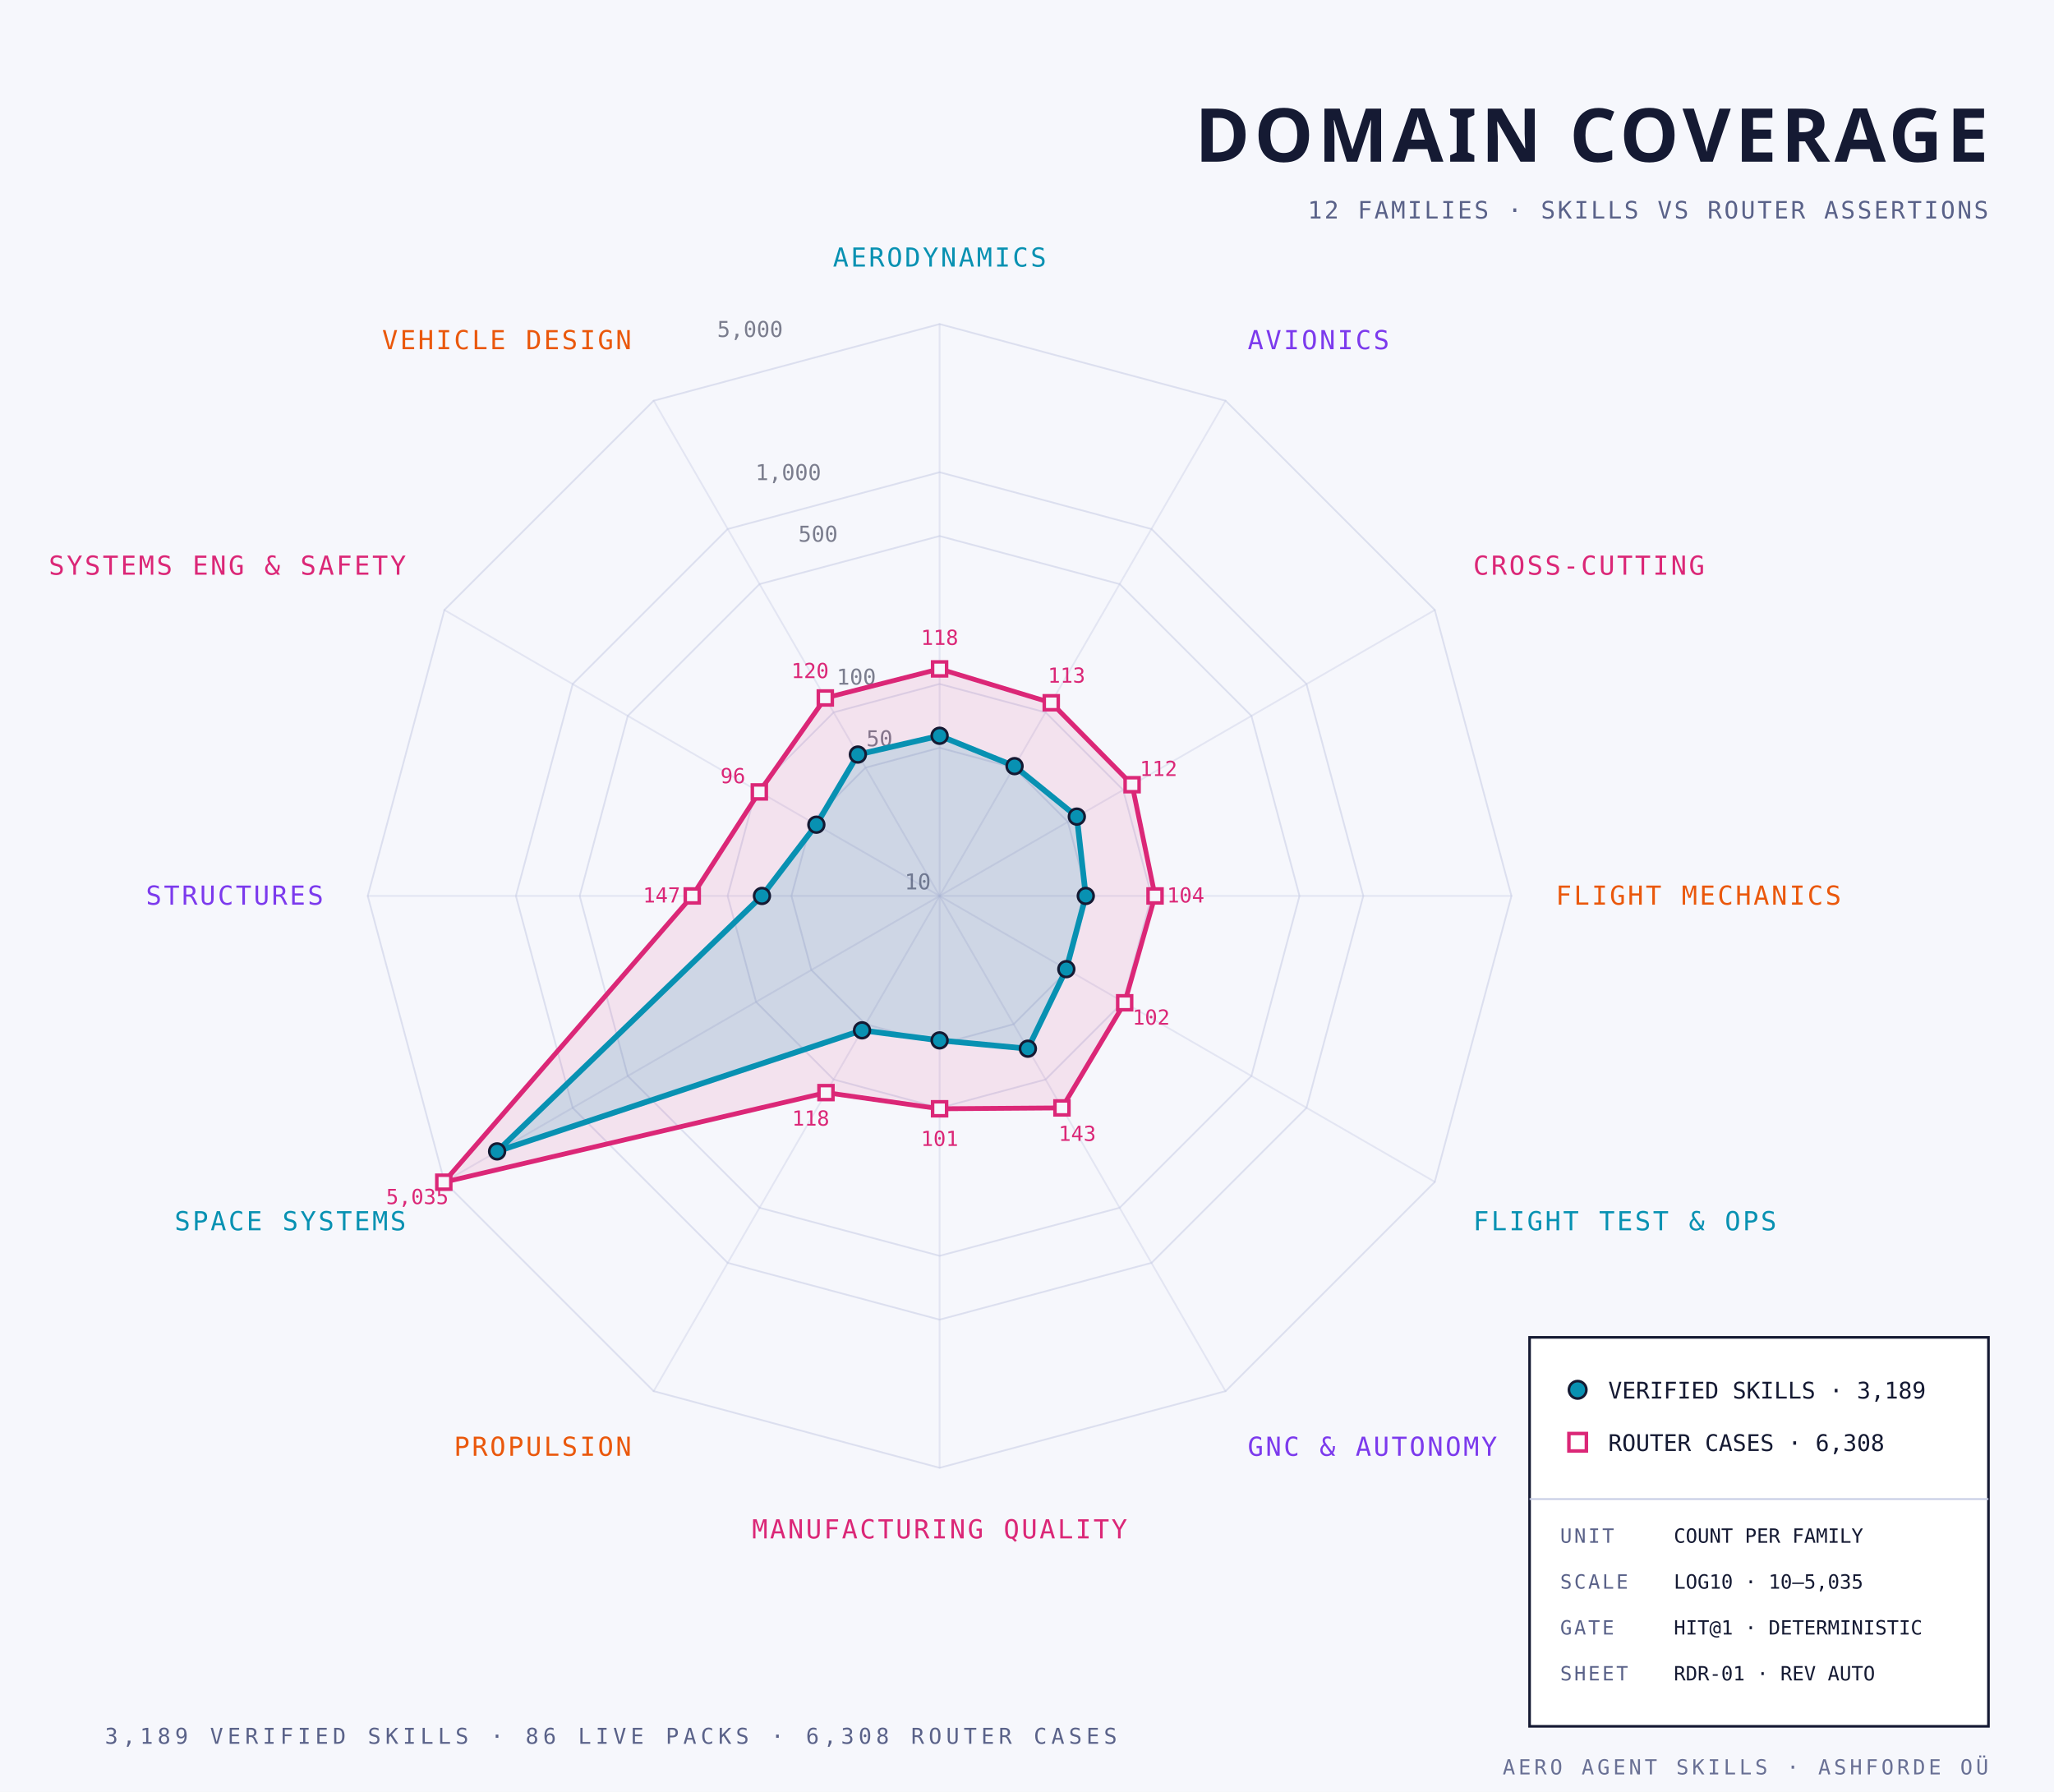
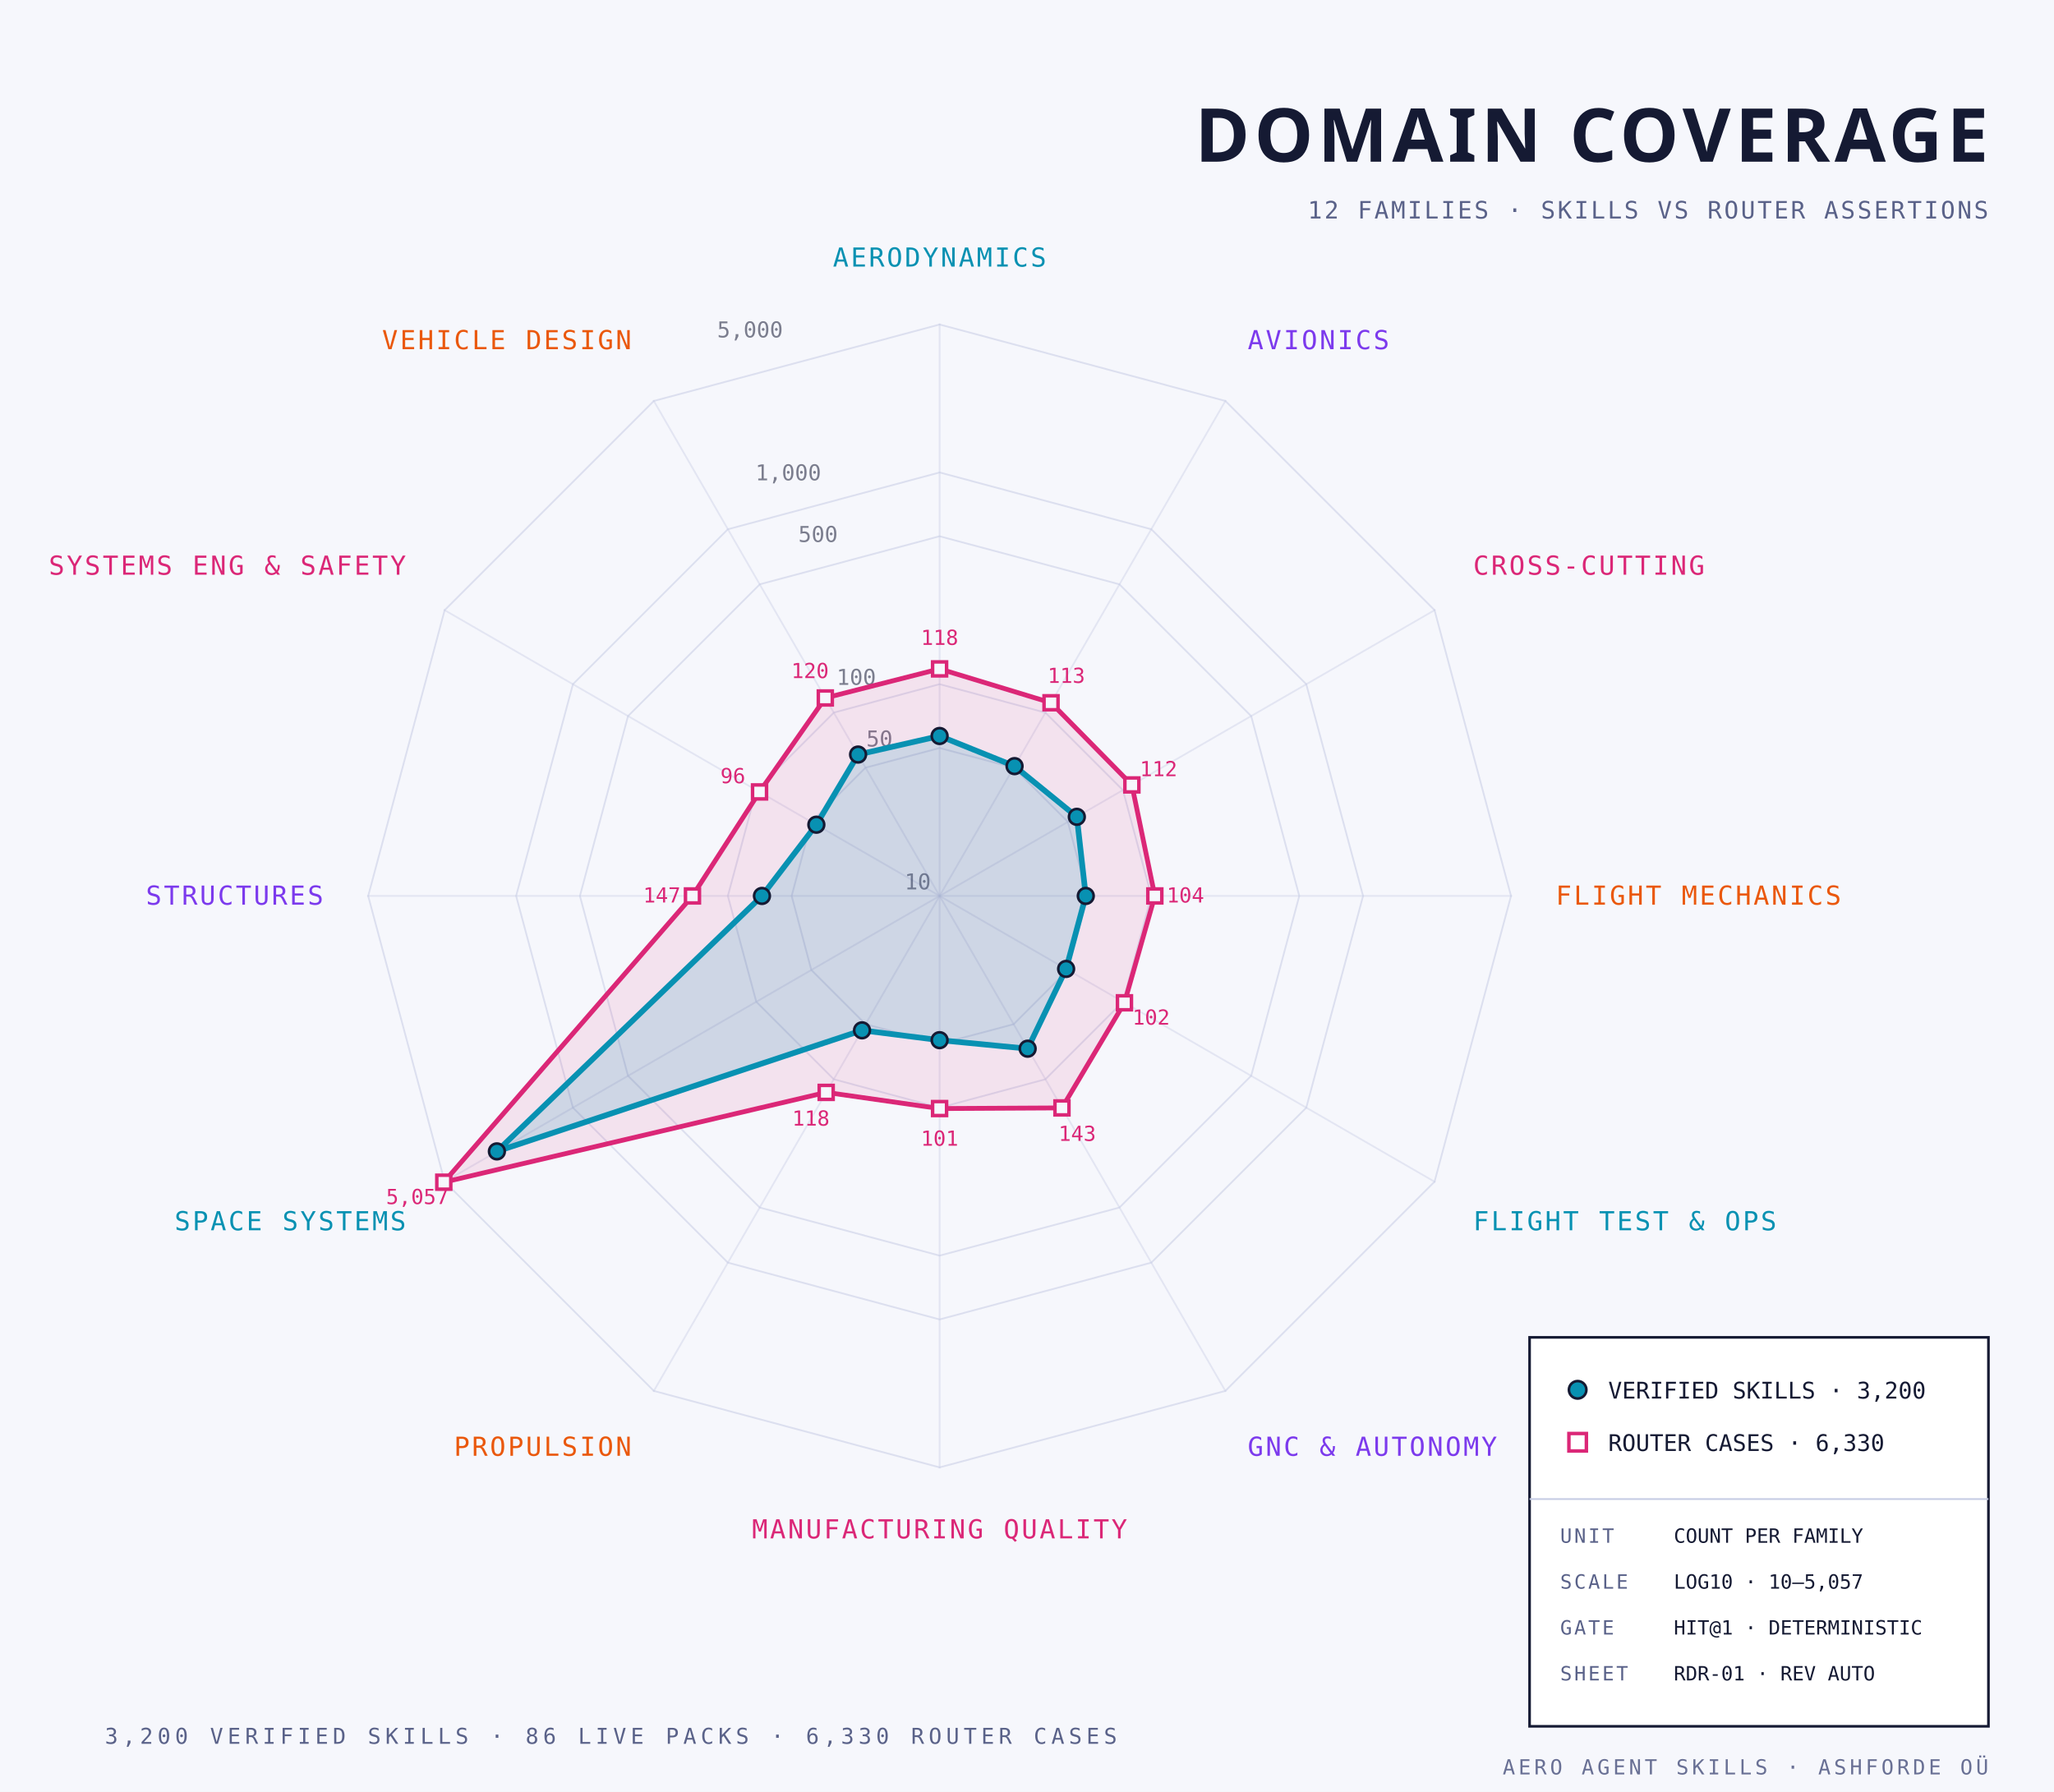
<svg xmlns="http://www.w3.org/2000/svg" width="940" height="820" viewBox="0 0 940 820">
  <style>
    .mono { font-family: "JetBrains Mono", "IBM Plex Mono", "Menlo", monospace; }
    .cond { font-family: "Barlow Condensed", "DIN Condensed", "Arial Narrow", sans-serif; font-weight: 700; text-transform: uppercase; }
    .serif { font-family: "Instrument Serif", Georgia, serif; font-style: italic; }
  </style>
  <rect width="940" height="820" fill="#f6f7fc" />
  <polygon points="430.0,410.0 430.0,410.0 430.0,410.0 430.0,410.0 430.0,410.0 430.0,410.0 430.0,410.0 430.0,410.0 430.0,410.0 430.0,410.0 430.0,410.0 430.0,410.0" fill="none" stroke="#c6cce4" stroke-width="0.8" stroke-opacity="0.55" />
-   <polygon points="430.0,342.2 463.9,351.3 488.7,376.1 497.8,410.0 488.7,443.9 463.9,468.7 430.0,477.8 396.1,468.7 371.3,443.9 362.2,410.0 371.3,376.1 396.1,351.3" fill="none" stroke="#c6cce4" stroke-width="0.8" stroke-opacity="0.55" />
-   <polygon points="430.0,313.0 478.5,326.0 514.0,361.5 527.0,410.0 514.0,458.5 478.5,494.0 430.0,507.0 381.5,494.0 346.0,458.5 333.0,410.0 346.0,361.5 381.5,326.0" fill="none" stroke="#c6cce4" stroke-width="0.8" stroke-opacity="0.55" />
-   <polygon points="430.0,245.3 512.4,267.3 572.7,327.6 594.7,410.0 572.7,492.4 512.4,552.7 430.0,574.7 347.6,552.7 287.3,492.4 265.3,410.0 287.3,327.6 347.6,267.3" fill="none" stroke="#c6cce4" stroke-width="0.8" stroke-opacity="0.55" />
-   <polygon points="430.0,216.1 527.0,242.1 597.9,313.0 623.9,410.0 597.9,507.0 527.0,577.9 430.0,603.9 333.0,577.9 262.1,507.0 236.1,410.0 262.1,313.0 333.0,242.1" fill="none" stroke="#c6cce4" stroke-width="0.8" stroke-opacity="0.55" />
-   <polygon points="430.0,148.3 560.9,183.4 656.6,279.1 691.7,410.0 656.6,540.9 560.9,636.6 430.0,671.7 299.1,636.6 203.4,540.9 168.3,410.0 203.4,279.1 299.1,183.4" fill="none" stroke="#c6cce4" stroke-width="0.8" stroke-opacity="0.55" />
+   <polygon points="430.0,342.3 463.9,351.3 488.7,376.1 497.7,410.0 488.7,443.9 463.9,468.7 430.0,477.7 396.1,468.7 371.3,443.9 362.3,410.0 371.3,376.1 396.1,351.3" fill="none" stroke="#c6cce4" stroke-width="0.8" stroke-opacity="0.55" />
+   <polygon points="430.0,313.1 478.4,326.1 513.9,361.6 526.9,410.0 513.9,458.4 478.4,493.9 430.0,506.9 381.6,493.9 346.1,458.4 333.1,410.0 346.1,361.6 381.6,326.1" fill="none" stroke="#c6cce4" stroke-width="0.8" stroke-opacity="0.55" />
+   <polygon points="430.0,245.4 512.3,267.4 572.6,327.7 594.6,410.0 572.6,492.3 512.3,552.6 430.0,574.6 347.7,552.6 287.4,492.3 265.4,410.0 287.4,327.7 347.7,267.4" fill="none" stroke="#c6cce4" stroke-width="0.8" stroke-opacity="0.55" />
+   <polygon points="430.0,216.2 526.9,242.2 597.8,313.1 623.8,410.0 597.8,506.9 526.9,577.8 430.0,603.8 333.1,577.8 262.2,506.9 236.2,410.0 262.2,313.1 333.1,242.2" fill="none" stroke="#c6cce4" stroke-width="0.8" stroke-opacity="0.55" />
+   <polygon points="430.0,148.5 560.8,183.5 656.5,279.2 691.5,410.0 656.5,540.8 560.8,636.5 430.0,671.5 299.2,636.5 203.5,540.8 168.5,410.0 203.5,279.2 299.2,183.5" fill="none" stroke="#c6cce4" stroke-width="0.8" stroke-opacity="0.55" />
  <line x1="430" y1="410" x2="430.0" y2="148.0" stroke="#c6cce4" stroke-width="0.8" stroke-opacity="0.4" />
  <line x1="430" y1="410" x2="561.0" y2="183.1" stroke="#c6cce4" stroke-width="0.8" stroke-opacity="0.4" />
  <line x1="430" y1="410" x2="656.9" y2="279.0" stroke="#c6cce4" stroke-width="0.8" stroke-opacity="0.4" />
  <line x1="430" y1="410" x2="692.0" y2="410.0" stroke="#c6cce4" stroke-width="0.8" stroke-opacity="0.4" />
  <line x1="430" y1="410" x2="656.9" y2="541.0" stroke="#c6cce4" stroke-width="0.8" stroke-opacity="0.4" />
  <line x1="430" y1="410" x2="561.0" y2="636.9" stroke="#c6cce4" stroke-width="0.8" stroke-opacity="0.4" />
  <line x1="430" y1="410" x2="430.0" y2="672.0" stroke="#c6cce4" stroke-width="0.8" stroke-opacity="0.4" />
  <line x1="430" y1="410" x2="299.0" y2="636.9" stroke="#c6cce4" stroke-width="0.8" stroke-opacity="0.4" />
  <line x1="430" y1="410" x2="203.1" y2="541.0" stroke="#c6cce4" stroke-width="0.8" stroke-opacity="0.4" />
  <line x1="430" y1="410" x2="168.0" y2="410.0" stroke="#c6cce4" stroke-width="0.8" stroke-opacity="0.4" />
  <line x1="430" y1="410" x2="203.1" y2="279.0" stroke="#c6cce4" stroke-width="0.8" stroke-opacity="0.4" />
  <line x1="430" y1="410" x2="299.0" y2="183.1" stroke="#c6cce4" stroke-width="0.8" stroke-opacity="0.4" />
  <text class="mono" x="426.0" y="407.0" text-anchor="end" font-size="10" fill="#151a33" opacity="0.55">10</text>
-   <text class="mono" x="408.5" y="341.5" text-anchor="end" font-size="10" fill="#151a33" opacity="0.55">50</text>
-   <text class="mono" x="400.9" y="313.3" text-anchor="end" font-size="10" fill="#151a33" opacity="0.55">100</text>
-   <text class="mono" x="383.4" y="247.9" text-anchor="end" font-size="10" fill="#151a33" opacity="0.55">500</text>
-   <text class="mono" x="375.8" y="219.7" text-anchor="end" font-size="10" fill="#151a33" opacity="0.55">1,000</text>
-   <text class="mono" x="358.3" y="154.2" text-anchor="end" font-size="10" fill="#151a33" opacity="0.55">5,000</text>
+   <text class="mono" x="408.5" y="341.6" text-anchor="end" font-size="10" fill="#151a33" opacity="0.55">50</text>
+   <text class="mono" x="400.9" y="313.4" text-anchor="end" font-size="10" fill="#151a33" opacity="0.55">100</text>
+   <text class="mono" x="383.4" y="248.0" text-anchor="end" font-size="10" fill="#151a33" opacity="0.55">500</text>
+   <text class="mono" x="375.8" y="219.8" text-anchor="end" font-size="10" fill="#151a33" opacity="0.55">1,000</text>
+   <text class="mono" x="358.3" y="154.4" text-anchor="end" font-size="10" fill="#151a33" opacity="0.55">5,000</text>
  <text class="mono" x="430.0" y="122.0" text-anchor="middle" font-size="12" fill="#0891b2" letter-spacing="1">AERODYNAMICS</text>
  <text class="mono" x="571.0" y="159.8" text-anchor="start" font-size="12" fill="#7c3aed" letter-spacing="1">AVIONICS</text>
  <text class="mono" x="674.2" y="263.0" text-anchor="start" font-size="12" fill="#db2777" letter-spacing="1">CROSS-CUTTING</text>
  <text class="mono" x="712.0" y="414.0" text-anchor="start" font-size="12" fill="#ea580c" letter-spacing="1">FLIGHT MECHANICS</text>
  <text class="mono" x="674.2" y="563.0" text-anchor="start" font-size="12" fill="#0891b2" letter-spacing="1">FLIGHT TEST &amp; OPS</text>
  <text class="mono" x="571.0" y="666.2" text-anchor="start" font-size="12" fill="#7c3aed" letter-spacing="1">GNC &amp; AUTONOMY</text>
  <text class="mono" x="430.0" y="704.0" text-anchor="middle" font-size="12" fill="#db2777" letter-spacing="1">MANUFACTURING QUALITY</text>
  <text class="mono" x="289.0" y="666.2" text-anchor="end" font-size="12" fill="#ea580c" letter-spacing="1">PROPULSION</text>
  <text class="mono" x="185.8" y="563.0" text-anchor="end" font-size="12" fill="#0891b2" letter-spacing="1">SPACE SYSTEMS</text>
  <text class="mono" x="148.0" y="414.0" text-anchor="end" font-size="12" fill="#7c3aed" letter-spacing="1">STRUCTURES</text>
  <text class="mono" x="185.8" y="263.0" text-anchor="end" font-size="12" fill="#db2777" letter-spacing="1">SYSTEMS ENG &amp; SAFETY</text>
  <text class="mono" x="289.0" y="159.8" text-anchor="end" font-size="12" fill="#ea580c" letter-spacing="1">VEHICLE DESIGN</text>
-   <polygon points="430.0,306.1 481.1,321.6 518.1,359.1 528.6,410.0 514.7,458.9 486.0,507.0 430.0,507.4 378.0,500.0 203.1,541.0 316.8,410.0 347.5,362.4 377.7,319.4" fill="#db2777" fill-opacity="0.10" stroke="#db2777" stroke-width="2.2" />
+   <polygon points="430.0,306.1 481.0,321.6 518.0,359.2 528.5,410.0 514.6,458.9 486.0,507.0 430.0,507.3 378.1,499.9 203.1,541.0 316.9,410.0 347.6,362.4 377.7,319.4" fill="#db2777" fill-opacity="0.10" stroke="#db2777" stroke-width="2.2" />
  <rect x="426.8" y="302.9" width="6.4" height="6.4" fill="#f6f7fc" stroke="#db2777" stroke-width="1.6" />
-   <rect x="477.9" y="318.4" width="6.4" height="6.4" fill="#f6f7fc" stroke="#db2777" stroke-width="1.6" />
-   <rect x="514.9" y="355.9" width="6.4" height="6.4" fill="#f6f7fc" stroke="#db2777" stroke-width="1.6" />
-   <rect x="525.4" y="406.8" width="6.4" height="6.4" fill="#f6f7fc" stroke="#db2777" stroke-width="1.6" />
-   <rect x="511.5" y="455.7" width="6.4" height="6.4" fill="#f6f7fc" stroke="#db2777" stroke-width="1.6" />
+   <rect x="477.8" y="318.4" width="6.4" height="6.4" fill="#f6f7fc" stroke="#db2777" stroke-width="1.6" />
+   <rect x="514.8" y="356.0" width="6.4" height="6.4" fill="#f6f7fc" stroke="#db2777" stroke-width="1.6" />
+   <rect x="525.3" y="406.8" width="6.4" height="6.4" fill="#f6f7fc" stroke="#db2777" stroke-width="1.6" />
+   <rect x="511.4" y="455.7" width="6.4" height="6.4" fill="#f6f7fc" stroke="#db2777" stroke-width="1.6" />
  <rect x="482.8" y="503.8" width="6.4" height="6.4" fill="#f6f7fc" stroke="#db2777" stroke-width="1.6" />
-   <rect x="426.8" y="504.2" width="6.4" height="6.4" fill="#f6f7fc" stroke="#db2777" stroke-width="1.6" />
-   <rect x="374.8" y="496.8" width="6.4" height="6.4" fill="#f6f7fc" stroke="#db2777" stroke-width="1.6" />
+   <rect x="426.8" y="504.1" width="6.4" height="6.4" fill="#f6f7fc" stroke="#db2777" stroke-width="1.6" />
+   <rect x="374.9" y="496.7" width="6.4" height="6.4" fill="#f6f7fc" stroke="#db2777" stroke-width="1.6" />
  <rect x="199.9" y="537.8" width="6.4" height="6.4" fill="#f6f7fc" stroke="#db2777" stroke-width="1.6" />
-   <rect x="313.6" y="406.8" width="6.4" height="6.4" fill="#f6f7fc" stroke="#db2777" stroke-width="1.6" />
-   <rect x="344.3" y="359.2" width="6.4" height="6.4" fill="#f6f7fc" stroke="#db2777" stroke-width="1.6" />
+   <rect x="313.7" y="406.8" width="6.4" height="6.4" fill="#f6f7fc" stroke="#db2777" stroke-width="1.6" />
+   <rect x="344.4" y="359.2" width="6.4" height="6.4" fill="#f6f7fc" stroke="#db2777" stroke-width="1.6" />
  <rect x="374.5" y="316.2" width="6.4" height="6.4" fill="#f6f7fc" stroke="#db2777" stroke-width="1.6" />
-   <polygon points="430.0,336.7 464.3,350.6 492.8,373.7 496.9,410.0 488.0,443.5 470.4,479.9 430.0,476.1 394.5,471.5 227.5,526.9 348.7,410.0 373.6,377.4 392.6,345.3" fill="#0891b2" fill-opacity="0.16" stroke="#0891b2" stroke-width="2.6" />
-   <circle cx="430.0" cy="336.7" r="3.6" fill="#0891b2" stroke="#151a33" stroke-width="1.2" />
+   <polygon points="430.0,336.8 464.3,350.6 492.8,373.8 496.9,410.0 487.9,443.4 470.3,479.9 430.0,476.0 394.5,471.5 227.4,526.9 348.7,410.0 373.6,377.4 392.7,345.3" fill="#0891b2" fill-opacity="0.16" stroke="#0891b2" stroke-width="2.6" />
+   <circle cx="430.0" cy="336.8" r="3.6" fill="#0891b2" stroke="#151a33" stroke-width="1.2" />
  <circle cx="464.3" cy="350.6" r="3.6" fill="#0891b2" stroke="#151a33" stroke-width="1.2" />
-   <circle cx="492.8" cy="373.7" r="3.6" fill="#0891b2" stroke="#151a33" stroke-width="1.2" />
+   <circle cx="492.8" cy="373.8" r="3.6" fill="#0891b2" stroke="#151a33" stroke-width="1.2" />
  <circle cx="496.9" cy="410.0" r="3.6" fill="#0891b2" stroke="#151a33" stroke-width="1.2" />
-   <circle cx="488.0" cy="443.5" r="3.6" fill="#0891b2" stroke="#151a33" stroke-width="1.2" />
-   <circle cx="470.4" cy="479.9" r="3.6" fill="#0891b2" stroke="#151a33" stroke-width="1.2" />
-   <circle cx="430.0" cy="476.1" r="3.6" fill="#0891b2" stroke="#151a33" stroke-width="1.2" />
+   <circle cx="487.9" cy="443.4" r="3.6" fill="#0891b2" stroke="#151a33" stroke-width="1.2" />
+   <circle cx="470.3" cy="479.9" r="3.6" fill="#0891b2" stroke="#151a33" stroke-width="1.2" />
+   <circle cx="430.0" cy="476.0" r="3.6" fill="#0891b2" stroke="#151a33" stroke-width="1.2" />
  <circle cx="394.5" cy="471.5" r="3.6" fill="#0891b2" stroke="#151a33" stroke-width="1.2" />
-   <circle cx="227.5" cy="526.9" r="3.6" fill="#0891b2" stroke="#151a33" stroke-width="1.2" />
+   <circle cx="227.4" cy="526.9" r="3.6" fill="#0891b2" stroke="#151a33" stroke-width="1.2" />
  <circle cx="348.7" cy="410.0" r="3.6" fill="#0891b2" stroke="#151a33" stroke-width="1.2" />
  <circle cx="373.6" cy="377.4" r="3.6" fill="#0891b2" stroke="#151a33" stroke-width="1.2" />
-   <circle cx="392.6" cy="345.3" r="3.6" fill="#0891b2" stroke="#151a33" stroke-width="1.2" />
+   <circle cx="392.7" cy="345.3" r="3.6" fill="#0891b2" stroke="#151a33" stroke-width="1.2" />
  <text class="mono" x="430.0" y="295.1" text-anchor="middle" font-size="9.5" fill="#db2777">118</text>
-   <text class="mono" x="488.1" y="312.4" text-anchor="middle" font-size="9.5" fill="#db2777">113</text>
-   <text class="mono" x="530.2" y="355.1" text-anchor="middle" font-size="9.5" fill="#db2777">112</text>
-   <text class="mono" x="542.6" y="413.0" text-anchor="middle" font-size="9.5" fill="#db2777">104</text>
+   <text class="mono" x="488.0" y="312.5" text-anchor="middle" font-size="9.5" fill="#db2777">113</text>
+   <text class="mono" x="530.2" y="355.2" text-anchor="middle" font-size="9.5" fill="#db2777">112</text>
+   <text class="mono" x="542.5" y="413.0" text-anchor="middle" font-size="9.5" fill="#db2777">104</text>
  <text class="mono" x="526.8" y="468.9" text-anchor="middle" font-size="9.5" fill="#db2777">102</text>
  <text class="mono" x="493.0" y="522.1" text-anchor="middle" font-size="9.5" fill="#db2777">143</text>
-   <text class="mono" x="430.0" y="524.4" text-anchor="middle" font-size="9.5" fill="#db2777">101</text>
-   <text class="mono" x="371.0" y="515.1" text-anchor="middle" font-size="9.5" fill="#db2777">118</text>
-   <text class="mono" x="191.0" y="551.0" text-anchor="middle" font-size="9.5" fill="#db2777">5,035</text>
-   <text class="mono" x="302.8" y="413.0" text-anchor="middle" font-size="9.5" fill="#db2777">147</text>
+   <text class="mono" x="430.0" y="524.3" text-anchor="middle" font-size="9.5" fill="#db2777">101</text>
+   <text class="mono" x="371.1" y="515.1" text-anchor="middle" font-size="9.5" fill="#db2777">118</text>
+   <text class="mono" x="191.0" y="551.0" text-anchor="middle" font-size="9.5" fill="#db2777">5,057</text>
+   <text class="mono" x="302.9" y="413.0" text-anchor="middle" font-size="9.5" fill="#db2777">147</text>
  <text class="mono" x="335.4" y="358.4" text-anchor="middle" font-size="9.5" fill="#db2777">96</text>
  <text class="mono" x="370.7" y="310.3" text-anchor="middle" font-size="9.5" fill="#db2777">120</text>
  <text class="cond" x="910.0" y="74.0" text-anchor="end" font-size="34" fill="#151a33" letter-spacing="2">DOMAIN COVERAGE</text>
  <text class="mono" x="910.0" y="100.0" text-anchor="end" font-size="11" fill="#5a6289" letter-spacing="1">12 FAMILIES · SKILLS VS ROUTER ASSERTIONS</text>
  <rect x="700" y="612" width="210" height="178" fill="#ffffff" stroke="#151a33" stroke-width="1.2" />
  <line x1="700" y1="686" x2="910" y2="686" stroke="#c6cce4" stroke-width="0.8" />
  <circle cx="722" cy="636" r="4" fill="#0891b2" stroke="#151a33" stroke-width="1.2" />
-   <text class="mono" x="736.0" y="640.0" text-anchor="start" font-size="10.5" fill="#151a33">VERIFIED SKILLS · 3,189</text>
+   <text class="mono" x="736.0" y="640.0" text-anchor="start" font-size="10.5" fill="#151a33">VERIFIED SKILLS · 3,200</text>
  <rect x="718" y="656" width="8" height="8" fill="none" stroke="#db2777" stroke-width="1.6" />
-   <text class="mono" x="736.0" y="664.0" text-anchor="start" font-size="10.5" fill="#151a33">ROUTER CASES · 6,308</text>
+   <text class="mono" x="736.0" y="664.0" text-anchor="start" font-size="10.5" fill="#151a33">ROUTER CASES · 6,330</text>
  <text class="mono" x="714.0" y="706.0" text-anchor="start" font-size="9" fill="#5a6289" letter-spacing="1">UNIT</text>
  <text class="mono" x="766.0" y="706.0" text-anchor="start" font-size="9" fill="#151a33">COUNT PER FAMILY</text>
  <text class="mono" x="714.0" y="727.0" text-anchor="start" font-size="9" fill="#5a6289" letter-spacing="1">SCALE</text>
-   <text class="mono" x="766.0" y="727.0" text-anchor="start" font-size="9" fill="#151a33">LOG10 · 10–5,035</text>
+   <text class="mono" x="766.0" y="727.0" text-anchor="start" font-size="9" fill="#151a33">LOG10 · 10–5,057</text>
  <text class="mono" x="714.0" y="748.0" text-anchor="start" font-size="9" fill="#5a6289" letter-spacing="1">GATE</text>
  <text class="mono" x="766.0" y="748.0" text-anchor="start" font-size="9" fill="#151a33">HIT@1 · DETERMINISTIC</text>
  <text class="mono" x="714.0" y="769.0" text-anchor="start" font-size="9" fill="#5a6289" letter-spacing="1">SHEET</text>
  <text class="mono" x="766.0" y="769.0" text-anchor="start" font-size="9" fill="#151a33">RDR-01 · REV AUTO</text>
-   <text class="mono" x="48.0" y="798.0" text-anchor="start" font-size="10" fill="#5a6289" letter-spacing="2">3,189 VERIFIED SKILLS · 86 LIVE PACKS · 6,308 ROUTER CASES</text>
+   <text class="mono" x="48.0" y="798.0" text-anchor="start" font-size="10" fill="#5a6289" letter-spacing="2">3,200 VERIFIED SKILLS · 86 LIVE PACKS · 6,330 ROUTER CASES</text>
  <text class="mono" x="910.0" y="812.0" text-anchor="end" font-size="9.5" fill="#5a6289" letter-spacing="1.5" opacity="0.9">AERO AGENT SKILLS · ASHFORDE OÜ</text>
</svg>
